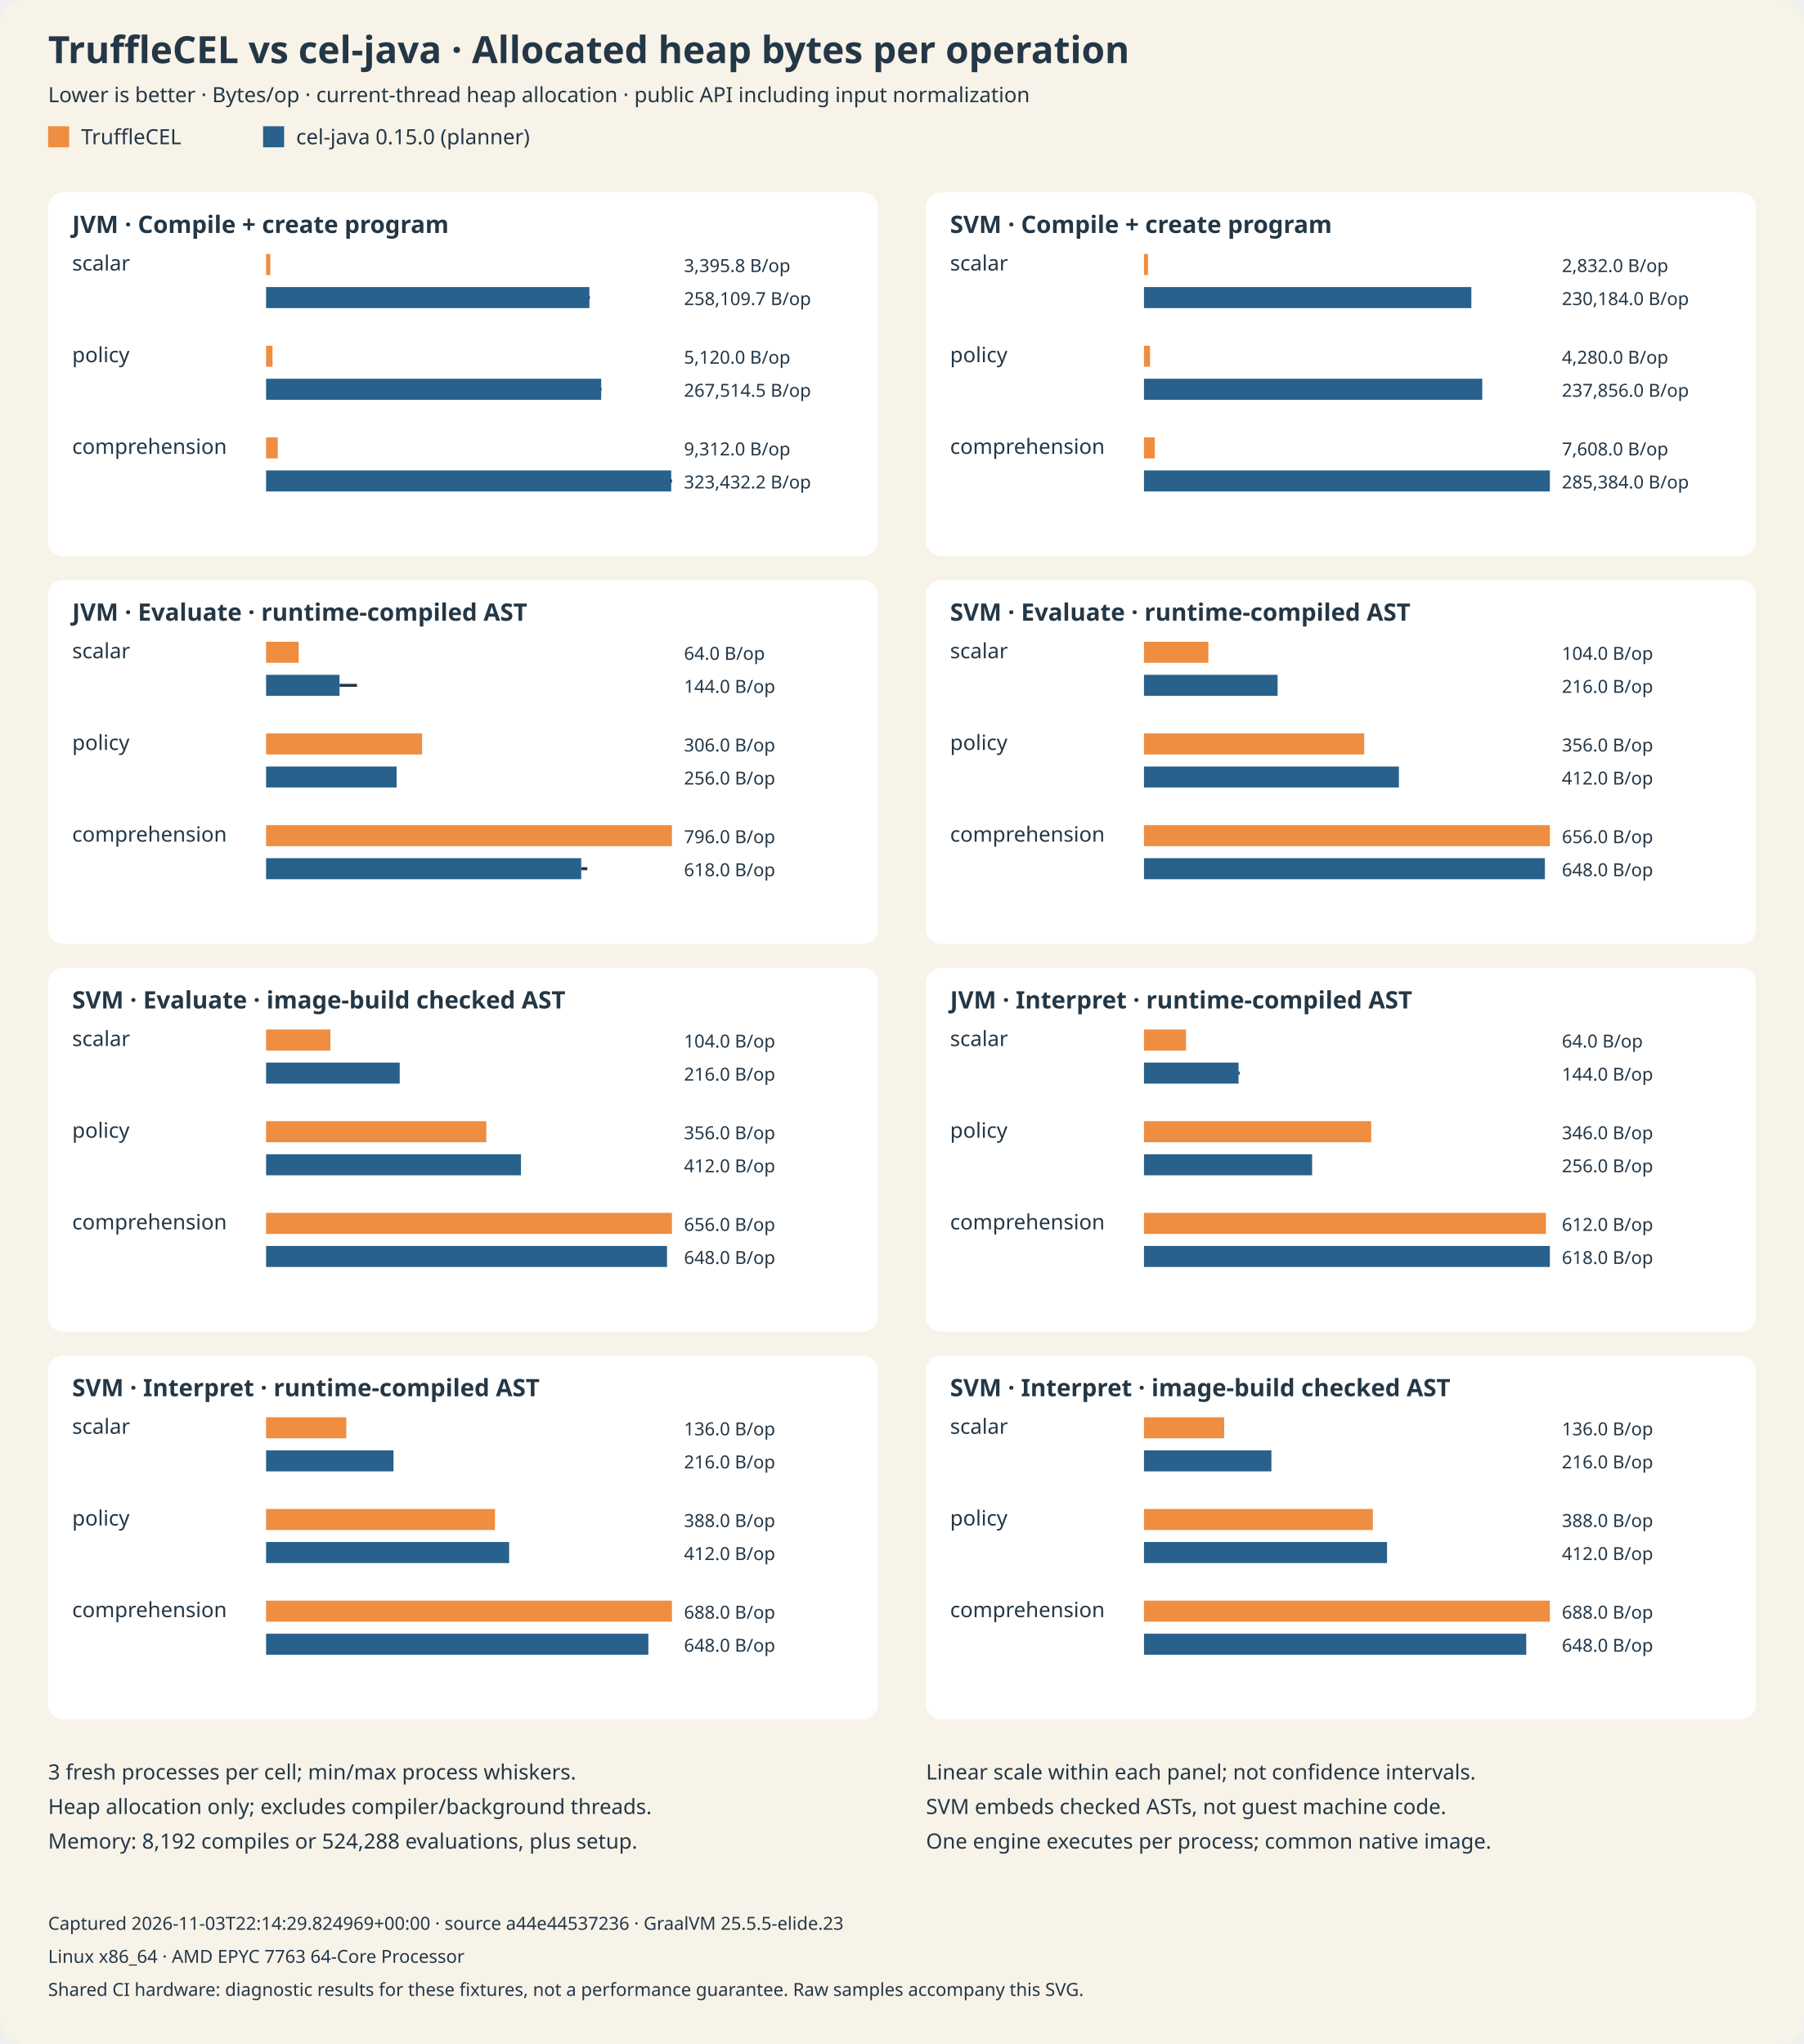
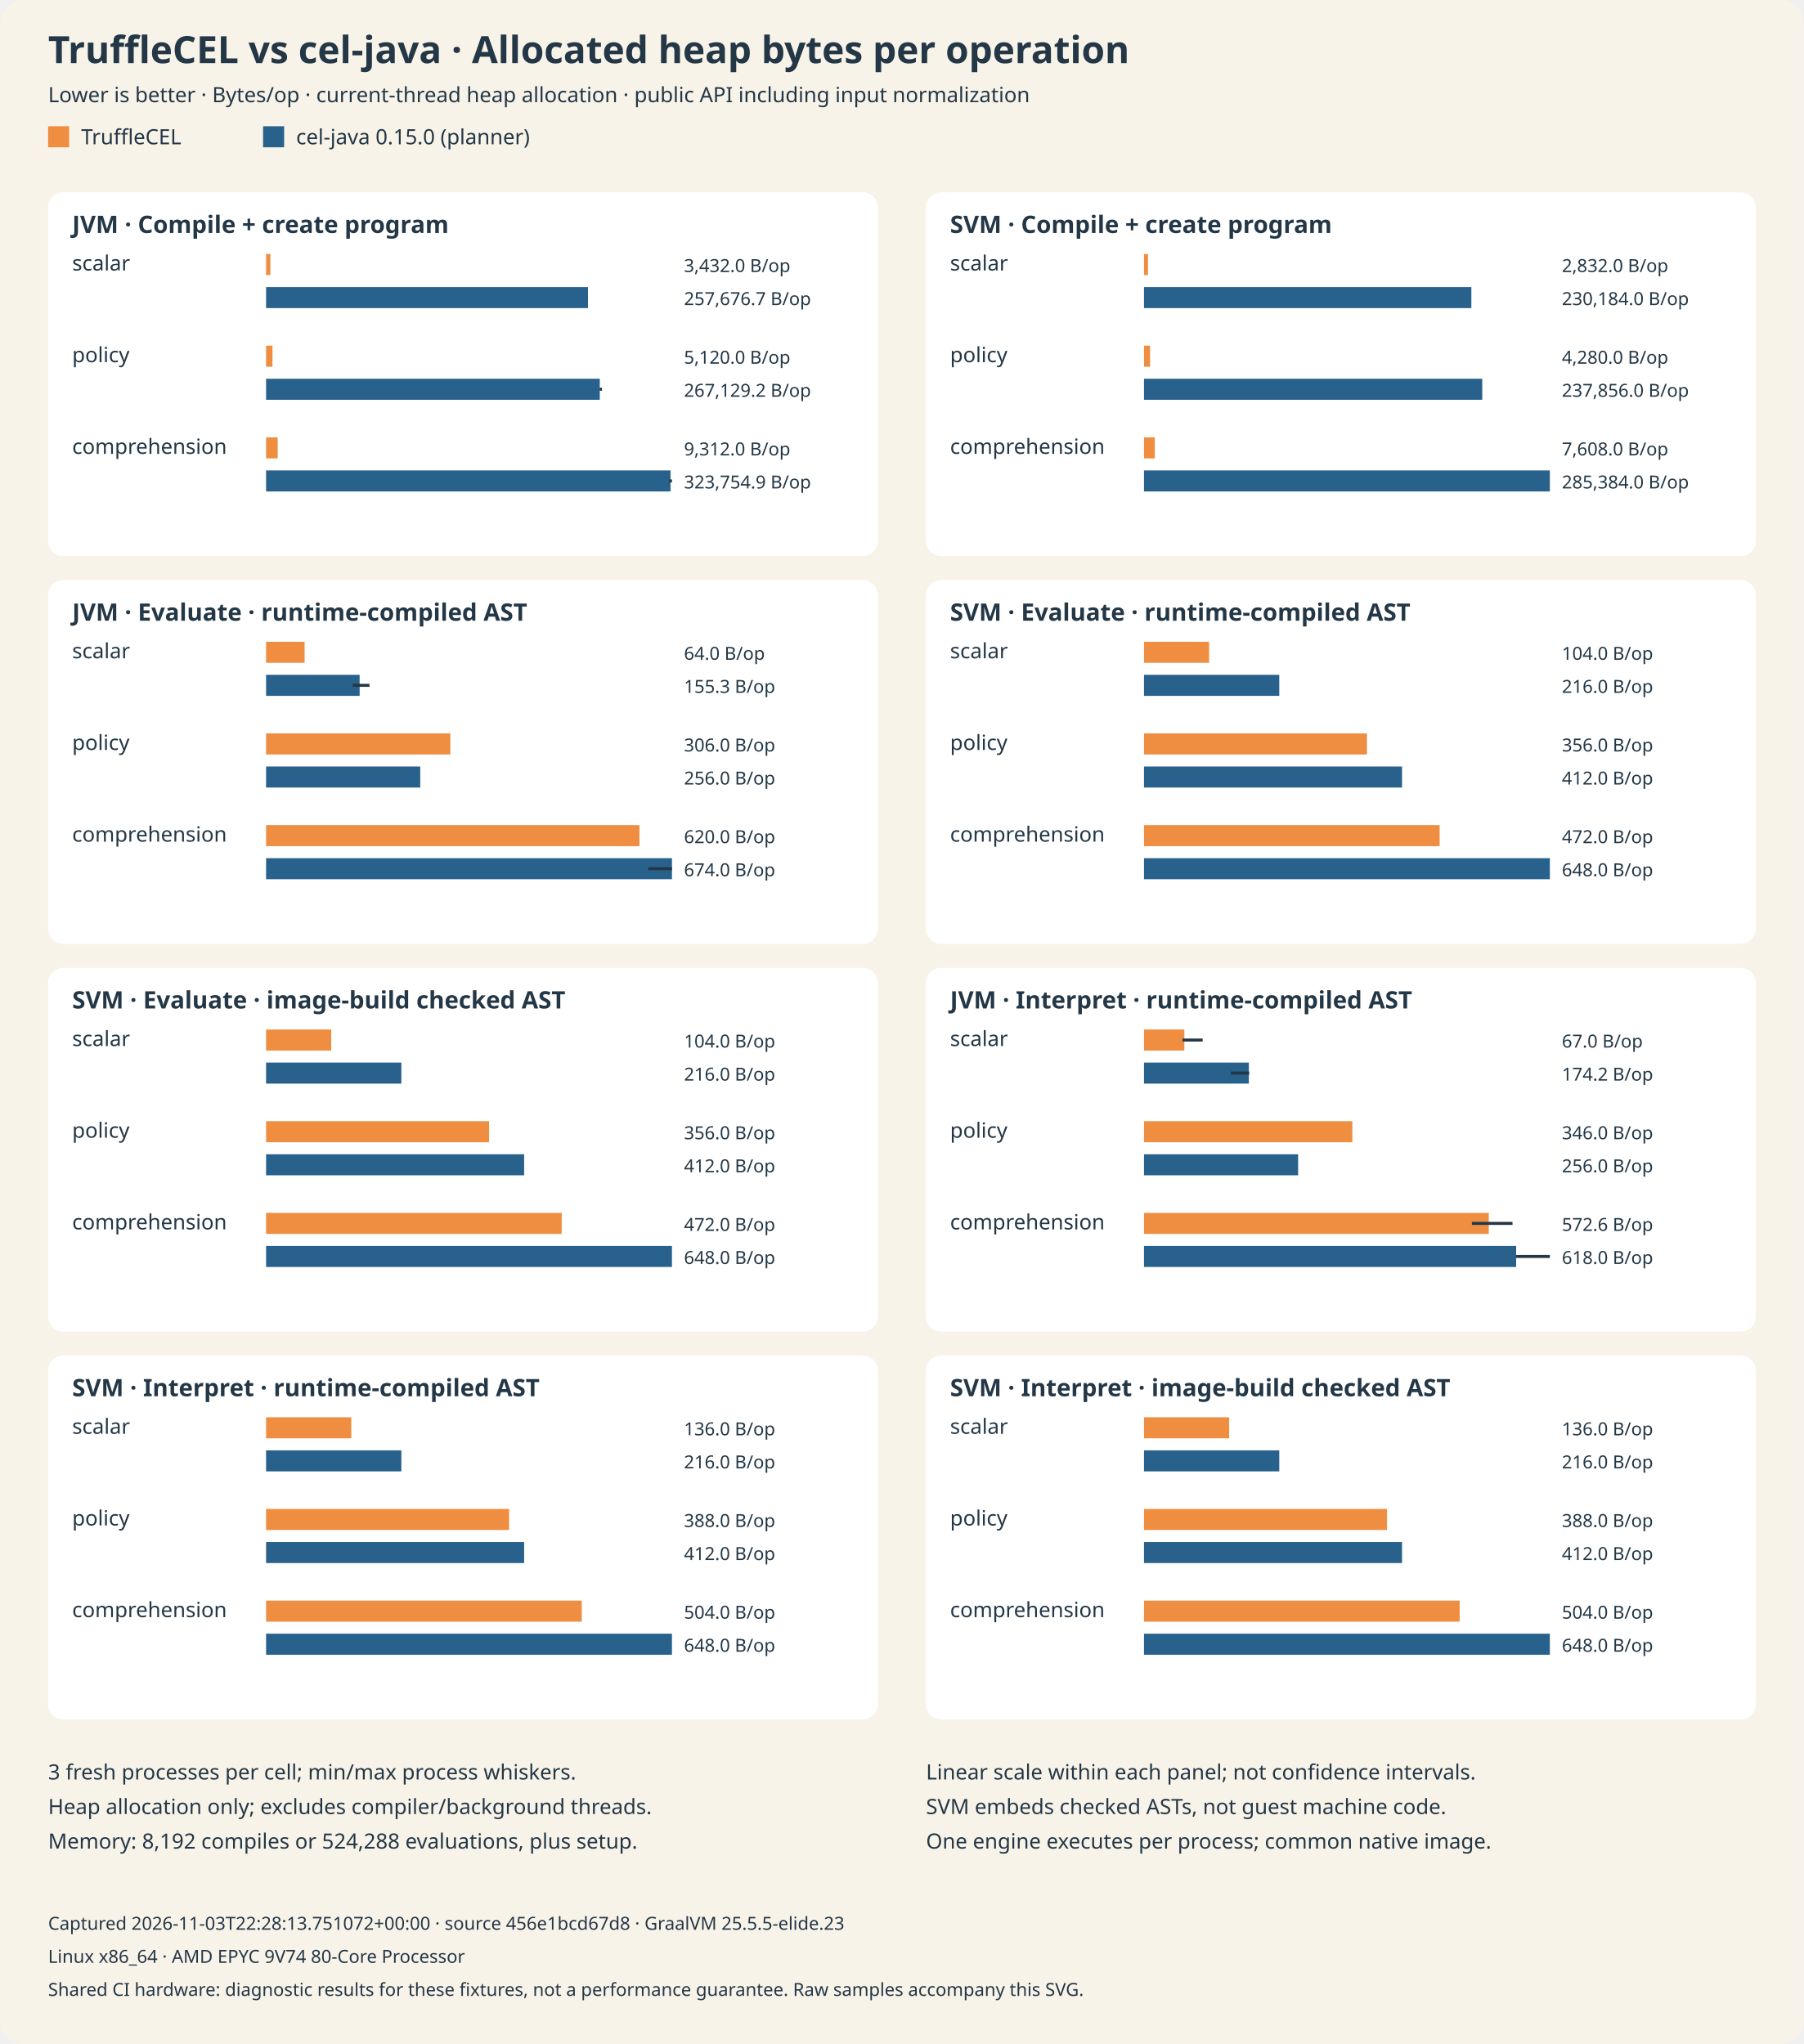
<svg xmlns="http://www.w3.org/2000/svg" width="1200" height="1360" viewBox="0 0 1200 1360" role="img" aria-labelledby="title desc">
  <rect width="1200" height="1360" rx="16" fill="#f8f3e9" />
  <style>text{font-family:system-ui,sans-serif;fill:#243746}.heading{font-size:25px;font-weight:700}.label{font-size:14px}.small{font-size:12px}.panel{font-size:16px;font-weight:650}</style>
  <text x="32" y="42" class="heading">TruffleCEL vs cel-java · Allocated heap bytes per operation</text>
  <text x="32" y="68" class="label">Lower is better · Bytes/op · current-thread heap allocation · public API including input normalization</text>
  <rect x="32" y="84" width="14" height="14" fill="#ef8d40" />
  <text x="54" y="96" class="label">TruffleCEL</text>
  <rect x="175" y="84" width="14" height="14" fill="#28618b" />
  <text x="197" y="96" class="label">cel-java 0.15.0 (planner)</text>
  <rect x="32" y="128" width="552" height="242" rx="10" fill="white" />
  <text x="48" y="155" class="panel">JVM · Compile + create program</text>
  <text x="48" y="180" class="label">scalar</text>
-   <rect x="177" y="169" width="2.83" height="14" fill="#ef8d40" />
-   <path d="M179.81,176 H179.85" stroke="#243746" stroke-width="2" />
-   <text x="455.00" y="181" class="small">3,395.8 B/op</text>
-   <rect x="177" y="191" width="215.08" height="14" fill="#28618b" />
-   <path d="M391.73,198 H392.39" stroke="#243746" stroke-width="2" />
-   <text x="455.00" y="203" class="small">258,109.7 B/op</text>
+   <rect x="177" y="169" width="2.85" height="14" fill="#ef8d40" />
+   <path d="M179.85,176 H179.85" stroke="#243746" stroke-width="2" />
+   <text x="455.00" y="181" class="small">3,432.0 B/op</text>
+   <rect x="177" y="191" width="214.14" height="14" fill="#28618b" />
+   <path d="M391.08,198 H391.15" stroke="#243746" stroke-width="2" />
+   <text x="455.00" y="203" class="small">257,676.7 B/op</text>
  <text x="48" y="241" class="label">policy</text>
-   <rect x="177" y="230" width="4.27" height="14" fill="#ef8d40" />
-   <path d="M181.27,237 H181.27" stroke="#243746" stroke-width="2" />
+   <rect x="177" y="230" width="4.25" height="14" fill="#ef8d40" />
+   <path d="M181.25,237 H181.26" stroke="#243746" stroke-width="2" />
  <text x="455.00" y="242" class="small">5,120.0 B/op</text>
-   <rect x="177" y="252" width="222.92" height="14" fill="#28618b" />
-   <path d="M399.82,259 H400.15" stroke="#243746" stroke-width="2" />
-   <text x="455.00" y="264" class="small">267,514.5 B/op</text>
+   <rect x="177" y="252" width="221.99" height="14" fill="#28618b" />
+   <path d="M398.88,259 H400.47" stroke="#243746" stroke-width="2" />
+   <text x="455.00" y="264" class="small">267,129.2 B/op</text>
  <text x="48" y="302" class="label">comprehension</text>
-   <rect x="177" y="291" width="7.76" height="14" fill="#ef8d40" />
-   <path d="M184.76,298 H184.76" stroke="#243746" stroke-width="2" />
+   <rect x="177" y="291" width="7.74" height="14" fill="#ef8d40" />
+   <path d="M184.74,298 H184.74" stroke="#243746" stroke-width="2" />
  <text x="455.00" y="303" class="small">9,312.0 B/op</text>
-   <rect x="177" y="313" width="269.52" height="14" fill="#28618b" />
-   <path d="M445.94,320 H447.00" stroke="#243746" stroke-width="2" />
-   <text x="455.00" y="325" class="small">323,432.2 B/op</text>
+   <rect x="177" y="313" width="269.05" height="14" fill="#28618b" />
+   <path d="M445.31,320 H447.00" stroke="#243746" stroke-width="2" />
+   <text x="455.00" y="325" class="small">323,754.9 B/op</text>
  <rect x="616" y="128" width="552" height="242" rx="10" fill="white" />
  <text x="632" y="155" class="panel">SVM · Compile + create program</text>
  <text x="632" y="180" class="label">scalar</text>
  <rect x="761" y="169" width="2.68" height="14" fill="#ef8d40" />
  <path d="M763.68,176 H763.68" stroke="#243746" stroke-width="2" />
  <text x="1039.00" y="181" class="small">2,832.0 B/op</text>
  <rect x="761" y="191" width="217.78" height="14" fill="#28618b" />
  <path d="M978.78,198 H978.78" stroke="#243746" stroke-width="2" />
  <text x="1039.00" y="203" class="small">230,184.0 B/op</text>
  <text x="632" y="241" class="label">policy</text>
  <rect x="761" y="230" width="4.05" height="14" fill="#ef8d40" />
  <path d="M765.05,237 H765.05" stroke="#243746" stroke-width="2" />
  <text x="1039.00" y="242" class="small">4,280.0 B/op</text>
  <rect x="761" y="252" width="225.03" height="14" fill="#28618b" />
  <path d="M986.03,259 H986.03" stroke="#243746" stroke-width="2" />
  <text x="1039.00" y="264" class="small">237,856.0 B/op</text>
  <text x="632" y="302" class="label">comprehension</text>
  <rect x="761" y="291" width="7.20" height="14" fill="#ef8d40" />
  <path d="M768.20,298 H768.20" stroke="#243746" stroke-width="2" />
  <text x="1039.00" y="303" class="small">7,608.0 B/op</text>
  <rect x="761" y="313" width="270.00" height="14" fill="#28618b" />
  <path d="M1031.00,320 H1031.00" stroke="#243746" stroke-width="2" />
  <text x="1039.00" y="325" class="small">285,384.0 B/op</text>
  <rect x="32" y="386" width="552" height="242" rx="10" fill="white" />
  <text x="48" y="413" class="panel">JVM · Evaluate · runtime-compiled AST</text>
  <text x="48" y="438" class="label">scalar</text>
-   <rect x="177" y="427" width="21.71" height="14" fill="#ef8d40" />
-   <path d="M198.71,434 H198.71" stroke="#243746" stroke-width="2" />
+   <rect x="177" y="427" width="25.64" height="14" fill="#ef8d40" />
+   <path d="M202.64,434 H202.64" stroke="#243746" stroke-width="2" />
  <text x="455.00" y="439" class="small">64.0 B/op</text>
-   <rect x="177" y="449" width="48.85" height="14" fill="#28618b" />
-   <path d="M225.85,456 H237.50" stroke="#243746" stroke-width="2" />
-   <text x="455.00" y="461" class="small">144.0 B/op</text>
+   <rect x="177" y="449" width="62.23" height="14" fill="#28618b" />
+   <path d="M234.70,456 H245.80" stroke="#243746" stroke-width="2" />
+   <text x="455.00" y="461" class="small">155.3 B/op</text>
  <text x="48" y="499" class="label">policy</text>
-   <rect x="177" y="488" width="103.79" height="14" fill="#ef8d40" />
-   <path d="M280.79,495 H280.79" stroke="#243746" stroke-width="2" />
+   <rect x="177" y="488" width="122.58" height="14" fill="#ef8d40" />
+   <path d="M299.58,495 H299.59" stroke="#243746" stroke-width="2" />
  <text x="455.00" y="500" class="small">306.0 B/op</text>
-   <rect x="177" y="510" width="86.83" height="14" fill="#28618b" />
-   <path d="M263.83,517 H263.83" stroke="#243746" stroke-width="2" />
+   <rect x="177" y="510" width="102.55" height="14" fill="#28618b" />
+   <path d="M279.55,517 H279.56" stroke="#243746" stroke-width="2" />
  <text x="455.00" y="522" class="small">256.0 B/op</text>
  <text x="48" y="560" class="label">comprehension</text>
-   <rect x="177" y="549" width="270.00" height="14" fill="#ef8d40" />
-   <path d="M447.00,556 H447.00" stroke="#243746" stroke-width="2" />
-   <text x="455.00" y="561" class="small">796.0 B/op</text>
-   <rect x="177" y="571" width="209.63" height="14" fill="#28618b" />
-   <path d="M386.63,578 H390.72" stroke="#243746" stroke-width="2" />
-   <text x="455.00" y="583" class="small">618.0 B/op</text>
+   <rect x="177" y="549" width="248.37" height="14" fill="#ef8d40" />
+   <path d="M425.37,556 H425.37" stroke="#243746" stroke-width="2" />
+   <text x="455.00" y="561" class="small">620.0 B/op</text>
+   <rect x="177" y="571" width="270.00" height="14" fill="#28618b" />
+   <path d="M431.23,578 H447.00" stroke="#243746" stroke-width="2" />
+   <text x="455.00" y="583" class="small">674.0 B/op</text>
  <rect x="616" y="386" width="552" height="242" rx="10" fill="white" />
  <text x="632" y="413" class="panel">SVM · Evaluate · runtime-compiled AST</text>
  <text x="632" y="438" class="label">scalar</text>
-   <rect x="761" y="427" width="42.80" height="14" fill="#ef8d40" />
-   <path d="M803.80,434 H803.80" stroke="#243746" stroke-width="2" />
+   <rect x="761" y="427" width="43.33" height="14" fill="#ef8d40" />
+   <path d="M804.33,434 H804.33" stroke="#243746" stroke-width="2" />
  <text x="1039.00" y="439" class="small">104.0 B/op</text>
-   <rect x="761" y="449" width="88.90" height="14" fill="#28618b" />
-   <path d="M849.90,456 H849.90" stroke="#243746" stroke-width="2" />
+   <rect x="761" y="449" width="90.00" height="14" fill="#28618b" />
+   <path d="M851.00,456 H851.00" stroke="#243746" stroke-width="2" />
  <text x="1039.00" y="461" class="small">216.0 B/op</text>
  <text x="632" y="499" class="label">policy</text>
-   <rect x="761" y="488" width="146.52" height="14" fill="#ef8d40" />
-   <path d="M907.52,495 H907.52" stroke="#243746" stroke-width="2" />
+   <rect x="761" y="488" width="148.33" height="14" fill="#ef8d40" />
+   <path d="M909.33,495 H909.33" stroke="#243746" stroke-width="2" />
  <text x="1039.00" y="500" class="small">356.0 B/op</text>
-   <rect x="761" y="510" width="169.57" height="14" fill="#28618b" />
-   <path d="M930.57,517 H930.57" stroke="#243746" stroke-width="2" />
+   <rect x="761" y="510" width="171.67" height="14" fill="#28618b" />
+   <path d="M932.67,517 H932.67" stroke="#243746" stroke-width="2" />
  <text x="1039.00" y="522" class="small">412.0 B/op</text>
  <text x="632" y="560" class="label">comprehension</text>
-   <rect x="761" y="549" width="270.00" height="14" fill="#ef8d40" />
-   <path d="M1031.00,556 H1031.00" stroke="#243746" stroke-width="2" />
-   <text x="1039.00" y="561" class="small">656.0 B/op</text>
-   <rect x="761" y="571" width="266.71" height="14" fill="#28618b" />
-   <path d="M1027.71,578 H1027.71" stroke="#243746" stroke-width="2" />
+   <rect x="761" y="549" width="196.67" height="14" fill="#ef8d40" />
+   <path d="M957.67,556 H957.67" stroke="#243746" stroke-width="2" />
+   <text x="1039.00" y="561" class="small">472.0 B/op</text>
+   <rect x="761" y="571" width="270.00" height="14" fill="#28618b" />
+   <path d="M1031.00,578 H1031.00" stroke="#243746" stroke-width="2" />
  <text x="1039.00" y="583" class="small">648.0 B/op</text>
  <rect x="32" y="644" width="552" height="242" rx="10" fill="white" />
  <text x="48" y="671" class="panel">SVM · Evaluate · image-build checked AST</text>
  <text x="48" y="696" class="label">scalar</text>
-   <rect x="177" y="685" width="42.80" height="14" fill="#ef8d40" />
-   <path d="M219.80,692 H219.80" stroke="#243746" stroke-width="2" />
+   <rect x="177" y="685" width="43.33" height="14" fill="#ef8d40" />
+   <path d="M220.33,692 H220.33" stroke="#243746" stroke-width="2" />
  <text x="455.00" y="697" class="small">104.0 B/op</text>
-   <rect x="177" y="707" width="88.90" height="14" fill="#28618b" />
-   <path d="M265.90,714 H265.90" stroke="#243746" stroke-width="2" />
+   <rect x="177" y="707" width="90.00" height="14" fill="#28618b" />
+   <path d="M267.00,714 H267.00" stroke="#243746" stroke-width="2" />
  <text x="455.00" y="719" class="small">216.0 B/op</text>
  <text x="48" y="757" class="label">policy</text>
-   <rect x="177" y="746" width="146.52" height="14" fill="#ef8d40" />
-   <path d="M323.52,753 H323.52" stroke="#243746" stroke-width="2" />
+   <rect x="177" y="746" width="148.33" height="14" fill="#ef8d40" />
+   <path d="M325.33,753 H325.33" stroke="#243746" stroke-width="2" />
  <text x="455.00" y="758" class="small">356.0 B/op</text>
-   <rect x="177" y="768" width="169.57" height="14" fill="#28618b" />
-   <path d="M346.57,775 H346.57" stroke="#243746" stroke-width="2" />
+   <rect x="177" y="768" width="171.67" height="14" fill="#28618b" />
+   <path d="M348.67,775 H348.67" stroke="#243746" stroke-width="2" />
  <text x="455.00" y="780" class="small">412.0 B/op</text>
  <text x="48" y="818" class="label">comprehension</text>
-   <rect x="177" y="807" width="270.00" height="14" fill="#ef8d40" />
-   <path d="M447.00,814 H447.00" stroke="#243746" stroke-width="2" />
-   <text x="455.00" y="819" class="small">656.0 B/op</text>
-   <rect x="177" y="829" width="266.71" height="14" fill="#28618b" />
-   <path d="M443.71,836 H443.71" stroke="#243746" stroke-width="2" />
+   <rect x="177" y="807" width="196.67" height="14" fill="#ef8d40" />
+   <path d="M373.67,814 H373.67" stroke="#243746" stroke-width="2" />
+   <text x="455.00" y="819" class="small">472.0 B/op</text>
+   <rect x="177" y="829" width="270.00" height="14" fill="#28618b" />
+   <path d="M447.00,836 H447.00" stroke="#243746" stroke-width="2" />
  <text x="455.00" y="841" class="small">648.0 B/op</text>
  <rect x="616" y="644" width="552" height="242" rx="10" fill="white" />
  <text x="632" y="671" class="panel">JVM · Interpret · runtime-compiled AST</text>
  <text x="632" y="696" class="label">scalar</text>
-   <rect x="761" y="685" width="27.96" height="14" fill="#ef8d40" />
-   <path d="M788.96,692 H788.97" stroke="#243746" stroke-width="2" />
-   <text x="1039.00" y="697" class="small">64.0 B/op</text>
-   <rect x="761" y="707" width="62.92" height="14" fill="#28618b" />
-   <path d="M823.92,714 H824.72" stroke="#243746" stroke-width="2" />
-   <text x="1039.00" y="719" class="small">144.0 B/op</text>
+   <rect x="761" y="685" width="26.86" height="14" fill="#ef8d40" />
+   <path d="M786.65,692 H800.05" stroke="#243746" stroke-width="2" />
+   <text x="1039.00" y="697" class="small">67.0 B/op</text>
+   <rect x="761" y="707" width="69.77" height="14" fill="#28618b" />
+   <path d="M818.70,714 H830.98" stroke="#243746" stroke-width="2" />
+   <text x="1039.00" y="719" class="small">174.2 B/op</text>
  <text x="632" y="757" class="label">policy</text>
-   <rect x="761" y="746" width="151.17" height="14" fill="#ef8d40" />
-   <path d="M912.17,753 H912.17" stroke="#243746" stroke-width="2" />
+   <rect x="761" y="746" width="138.61" height="14" fill="#ef8d40" />
+   <path d="M899.61,753 H899.62" stroke="#243746" stroke-width="2" />
  <text x="1039.00" y="758" class="small">346.0 B/op</text>
-   <rect x="761" y="768" width="111.84" height="14" fill="#28618b" />
-   <path d="M872.84,775 H872.84" stroke="#243746" stroke-width="2" />
+   <rect x="761" y="768" width="102.55" height="14" fill="#28618b" />
+   <path d="M863.55,775 H863.55" stroke="#243746" stroke-width="2" />
  <text x="1039.00" y="780" class="small">256.0 B/op</text>
  <text x="632" y="818" class="label">comprehension</text>
-   <rect x="761" y="807" width="267.37" height="14" fill="#ef8d40" />
-   <path d="M1028.37,814 H1028.37" stroke="#243746" stroke-width="2" />
-   <text x="1039.00" y="819" class="small">612.0 B/op</text>
-   <rect x="761" y="829" width="270.00" height="14" fill="#28618b" />
-   <path d="M1031.00,836 H1031.00" stroke="#243746" stroke-width="2" />
+   <rect x="761" y="807" width="229.36" height="14" fill="#ef8d40" />
+   <path d="M979.14,814 H1006.16" stroke="#243746" stroke-width="2" />
+   <text x="1039.00" y="819" class="small">572.6 B/op</text>
+   <rect x="761" y="829" width="247.58" height="14" fill="#28618b" />
+   <path d="M1008.58,836 H1031.00" stroke="#243746" stroke-width="2" />
  <text x="1039.00" y="841" class="small">618.0 B/op</text>
  <rect x="32" y="902" width="552" height="242" rx="10" fill="white" />
  <text x="48" y="929" class="panel">SVM · Interpret · runtime-compiled AST</text>
  <text x="48" y="954" class="label">scalar</text>
-   <rect x="177" y="943" width="53.37" height="14" fill="#ef8d40" />
-   <path d="M230.37,950 H230.37" stroke="#243746" stroke-width="2" />
+   <rect x="177" y="943" width="56.67" height="14" fill="#ef8d40" />
+   <path d="M233.67,950 H233.67" stroke="#243746" stroke-width="2" />
  <text x="455.00" y="955" class="small">136.0 B/op</text>
-   <rect x="177" y="965" width="84.77" height="14" fill="#28618b" />
-   <path d="M261.77,972 H261.77" stroke="#243746" stroke-width="2" />
+   <rect x="177" y="965" width="90.00" height="14" fill="#28618b" />
+   <path d="M267.00,972 H267.00" stroke="#243746" stroke-width="2" />
  <text x="455.00" y="977" class="small">216.0 B/op</text>
  <text x="48" y="1015" class="label">policy</text>
-   <rect x="177" y="1004" width="152.27" height="14" fill="#ef8d40" />
-   <path d="M329.27,1011 H329.27" stroke="#243746" stroke-width="2" />
+   <rect x="177" y="1004" width="161.67" height="14" fill="#ef8d40" />
+   <path d="M338.67,1011 H338.67" stroke="#243746" stroke-width="2" />
  <text x="455.00" y="1016" class="small">388.0 B/op</text>
-   <rect x="177" y="1026" width="161.69" height="14" fill="#28618b" />
-   <path d="M338.69,1033 H338.69" stroke="#243746" stroke-width="2" />
+   <rect x="177" y="1026" width="171.67" height="14" fill="#28618b" />
+   <path d="M348.67,1033 H348.67" stroke="#243746" stroke-width="2" />
  <text x="455.00" y="1038" class="small">412.0 B/op</text>
  <text x="48" y="1076" class="label">comprehension</text>
-   <rect x="177" y="1065" width="270.00" height="14" fill="#ef8d40" />
-   <path d="M447.00,1072 H447.00" stroke="#243746" stroke-width="2" />
-   <text x="455.00" y="1077" class="small">688.0 B/op</text>
-   <rect x="177" y="1087" width="254.30" height="14" fill="#28618b" />
-   <path d="M431.30,1094 H431.30" stroke="#243746" stroke-width="2" />
+   <rect x="177" y="1065" width="210.00" height="14" fill="#ef8d40" />
+   <path d="M387.00,1072 H387.00" stroke="#243746" stroke-width="2" />
+   <text x="455.00" y="1077" class="small">504.0 B/op</text>
+   <rect x="177" y="1087" width="270.00" height="14" fill="#28618b" />
+   <path d="M447.00,1094 H447.00" stroke="#243746" stroke-width="2" />
  <text x="455.00" y="1099" class="small">648.0 B/op</text>
  <rect x="616" y="902" width="552" height="242" rx="10" fill="white" />
  <text x="632" y="929" class="panel">SVM · Interpret · image-build checked AST</text>
  <text x="632" y="954" class="label">scalar</text>
-   <rect x="761" y="943" width="53.37" height="14" fill="#ef8d40" />
-   <path d="M814.37,950 H814.37" stroke="#243746" stroke-width="2" />
+   <rect x="761" y="943" width="56.67" height="14" fill="#ef8d40" />
+   <path d="M817.67,950 H817.67" stroke="#243746" stroke-width="2" />
  <text x="1039.00" y="955" class="small">136.0 B/op</text>
-   <rect x="761" y="965" width="84.77" height="14" fill="#28618b" />
-   <path d="M845.77,972 H845.77" stroke="#243746" stroke-width="2" />
+   <rect x="761" y="965" width="90.00" height="14" fill="#28618b" />
+   <path d="M851.00,972 H851.00" stroke="#243746" stroke-width="2" />
  <text x="1039.00" y="977" class="small">216.0 B/op</text>
  <text x="632" y="1015" class="label">policy</text>
-   <rect x="761" y="1004" width="152.27" height="14" fill="#ef8d40" />
-   <path d="M913.27,1011 H913.27" stroke="#243746" stroke-width="2" />
+   <rect x="761" y="1004" width="161.67" height="14" fill="#ef8d40" />
+   <path d="M922.67,1011 H922.67" stroke="#243746" stroke-width="2" />
  <text x="1039.00" y="1016" class="small">388.0 B/op</text>
-   <rect x="761" y="1026" width="161.69" height="14" fill="#28618b" />
-   <path d="M922.69,1033 H922.69" stroke="#243746" stroke-width="2" />
+   <rect x="761" y="1026" width="171.67" height="14" fill="#28618b" />
+   <path d="M932.67,1033 H932.67" stroke="#243746" stroke-width="2" />
  <text x="1039.00" y="1038" class="small">412.0 B/op</text>
  <text x="632" y="1076" class="label">comprehension</text>
-   <rect x="761" y="1065" width="270.00" height="14" fill="#ef8d40" />
-   <path d="M1031.00,1072 H1031.00" stroke="#243746" stroke-width="2" />
-   <text x="1039.00" y="1077" class="small">688.0 B/op</text>
-   <rect x="761" y="1087" width="254.30" height="14" fill="#28618b" />
-   <path d="M1015.30,1094 H1015.30" stroke="#243746" stroke-width="2" />
+   <rect x="761" y="1065" width="210.00" height="14" fill="#ef8d40" />
+   <path d="M971.00,1072 H971.00" stroke="#243746" stroke-width="2" />
+   <text x="1039.00" y="1077" class="small">504.0 B/op</text>
+   <rect x="761" y="1087" width="270.00" height="14" fill="#28618b" />
+   <path d="M1031.00,1094 H1031.00" stroke="#243746" stroke-width="2" />
  <text x="1039.00" y="1099" class="small">648.0 B/op</text>
  <text x="32" y="1184" class="label">3 fresh processes per cell; min/max process whiskers.</text>
  <text x="616" y="1184" class="label">Linear scale within each panel; not confidence intervals.</text>
  <text x="32" y="1207" class="label">Heap allocation only; excludes compiler/background threads.</text>
  <text x="616" y="1207" class="label">SVM embeds checked ASTs, not guest machine code.</text>
  <text x="32" y="1230" class="label">Memory: 8,192 compiles or 524,288 evaluations, plus setup.</text>
  <text x="616" y="1230" class="label">One engine executes per process; common native image.</text>
-   <text x="32" y="1284" class="small">Captured 2026-11-03T22:14:29.824969+00:00 · source a44e44537236 · GraalVM 25.5.5-elide.23</text>
-   <text x="32" y="1306" class="small">Linux x86_64 · AMD EPYC 7763 64-Core Processor</text>
+   <text x="32" y="1284" class="small">Captured 2026-11-03T22:28:13.751072+00:00 · source 456e1bcd67d8 · GraalVM 25.5.5-elide.23</text>
+   <text x="32" y="1306" class="small">Linux x86_64 · AMD EPYC 9V74 80-Core Processor</text>
  <text x="32" y="1328" class="small">Shared CI hardware: diagnostic results for these fixtures, not a performance guarantee. Raw samples accompany this SVG.</text>
</svg>
